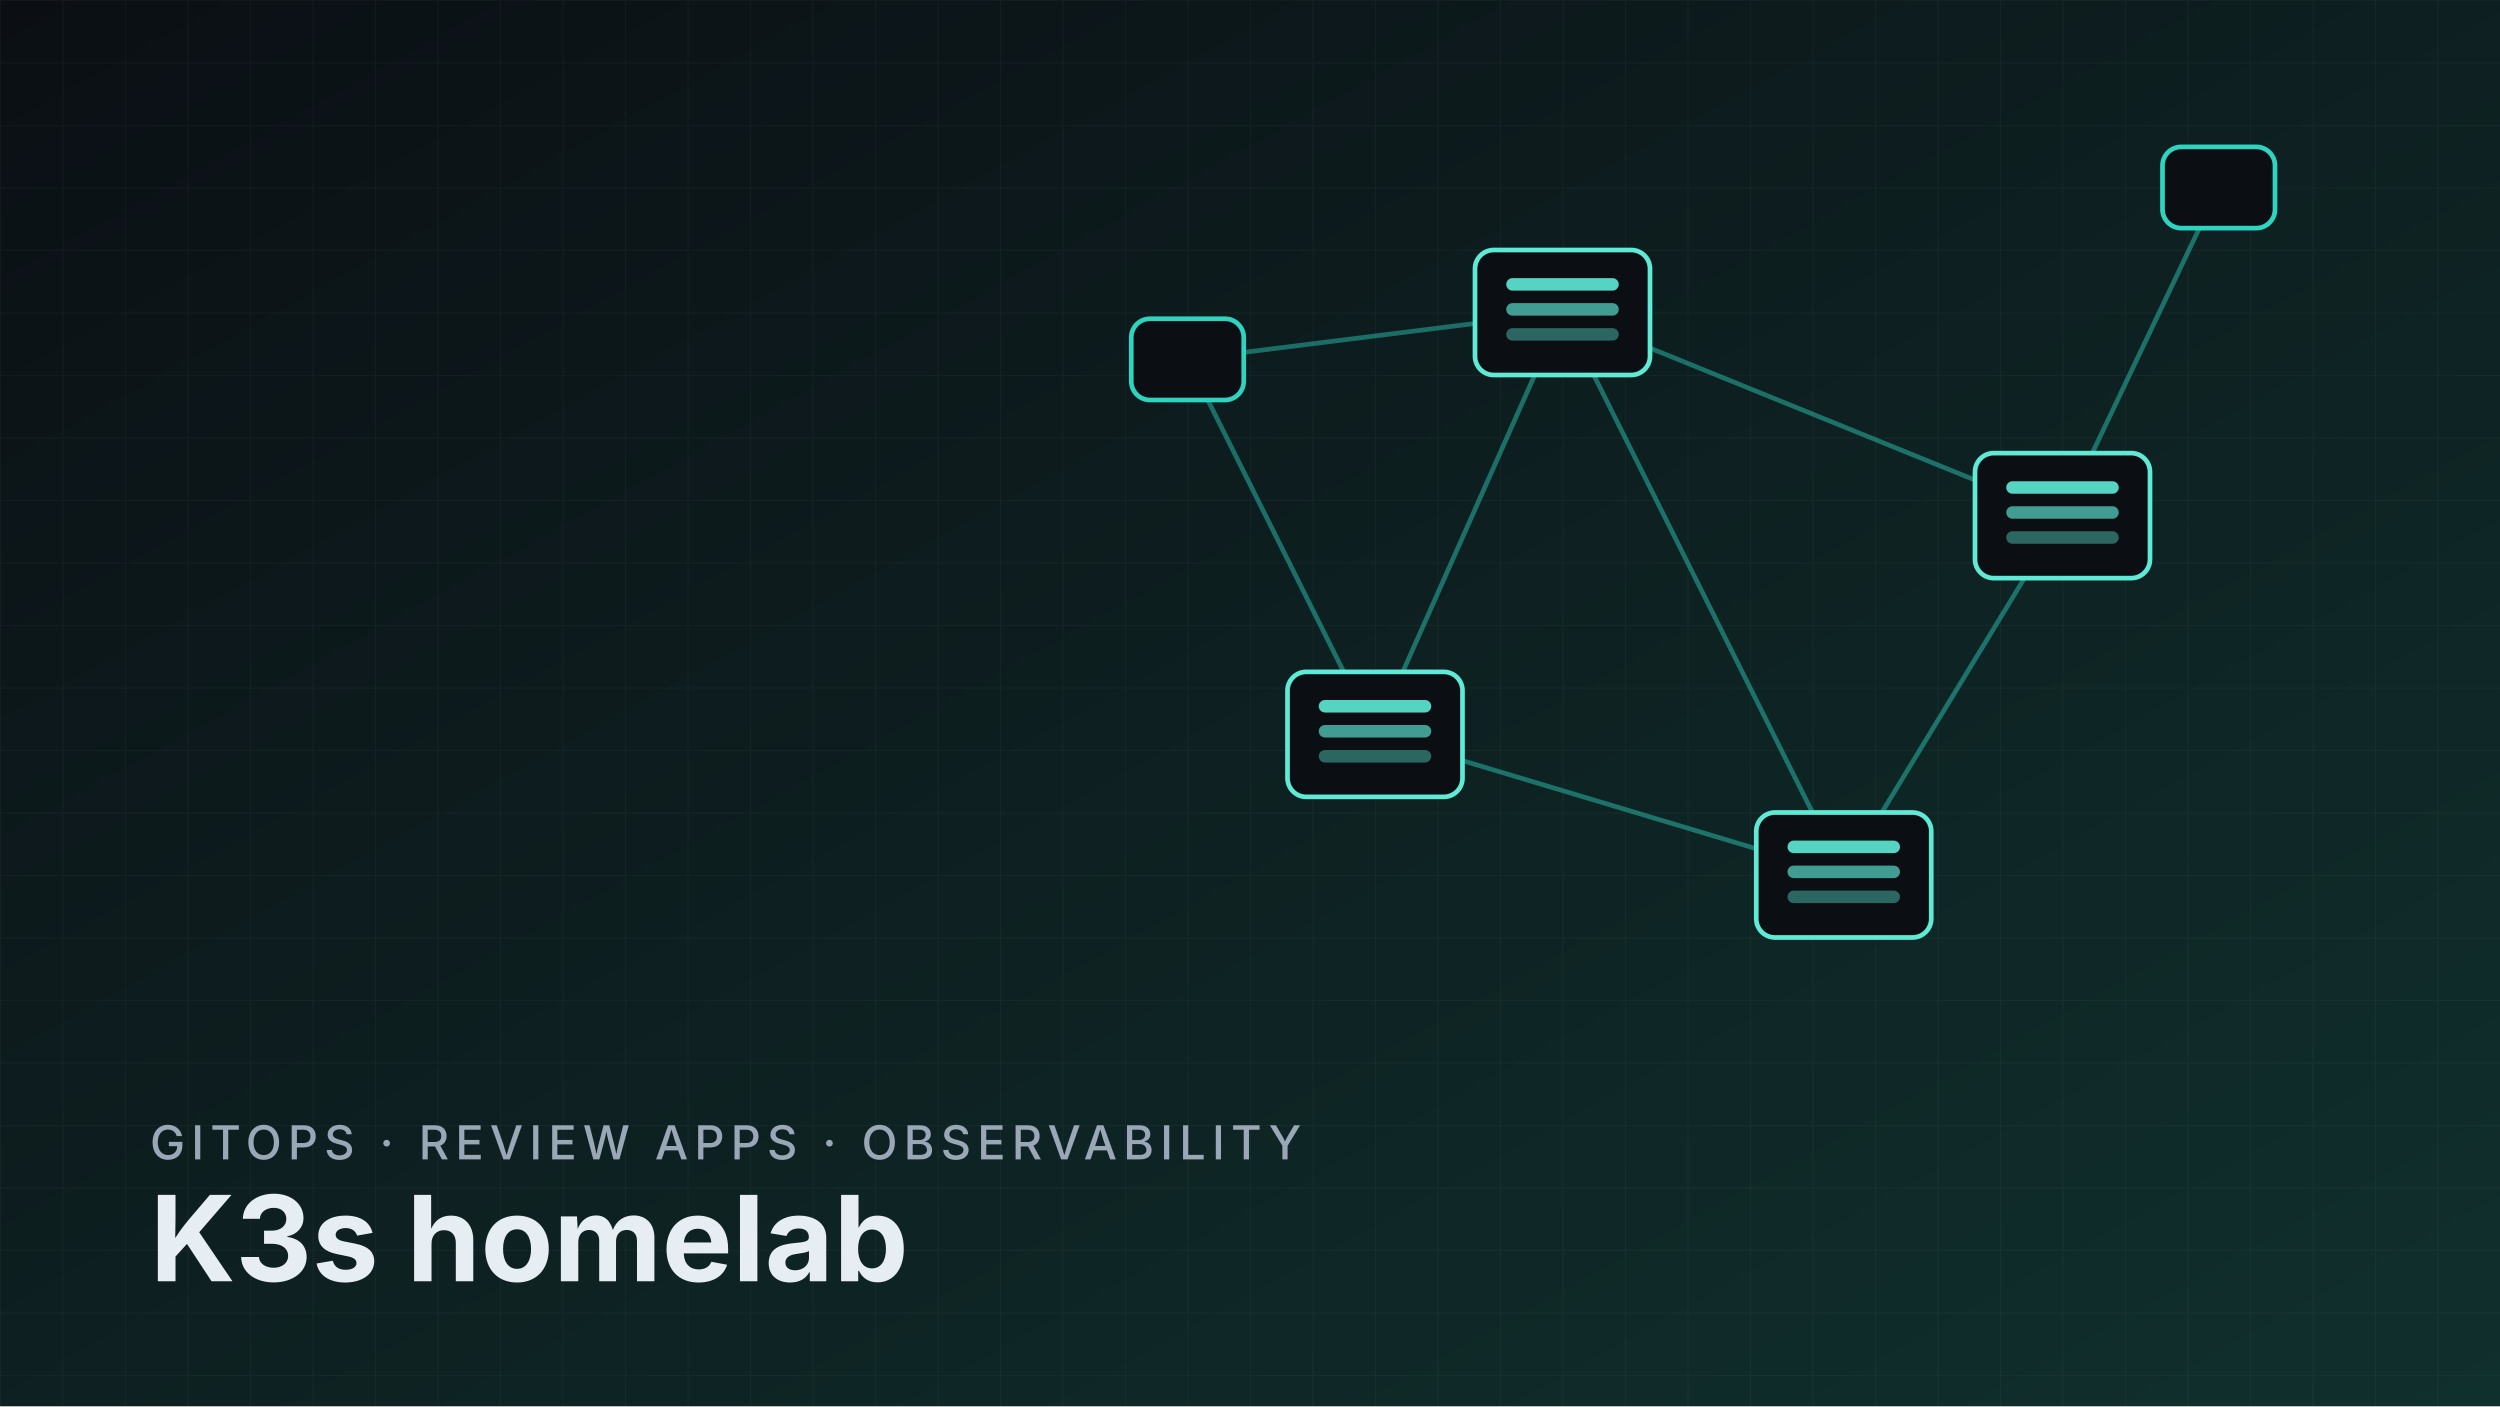
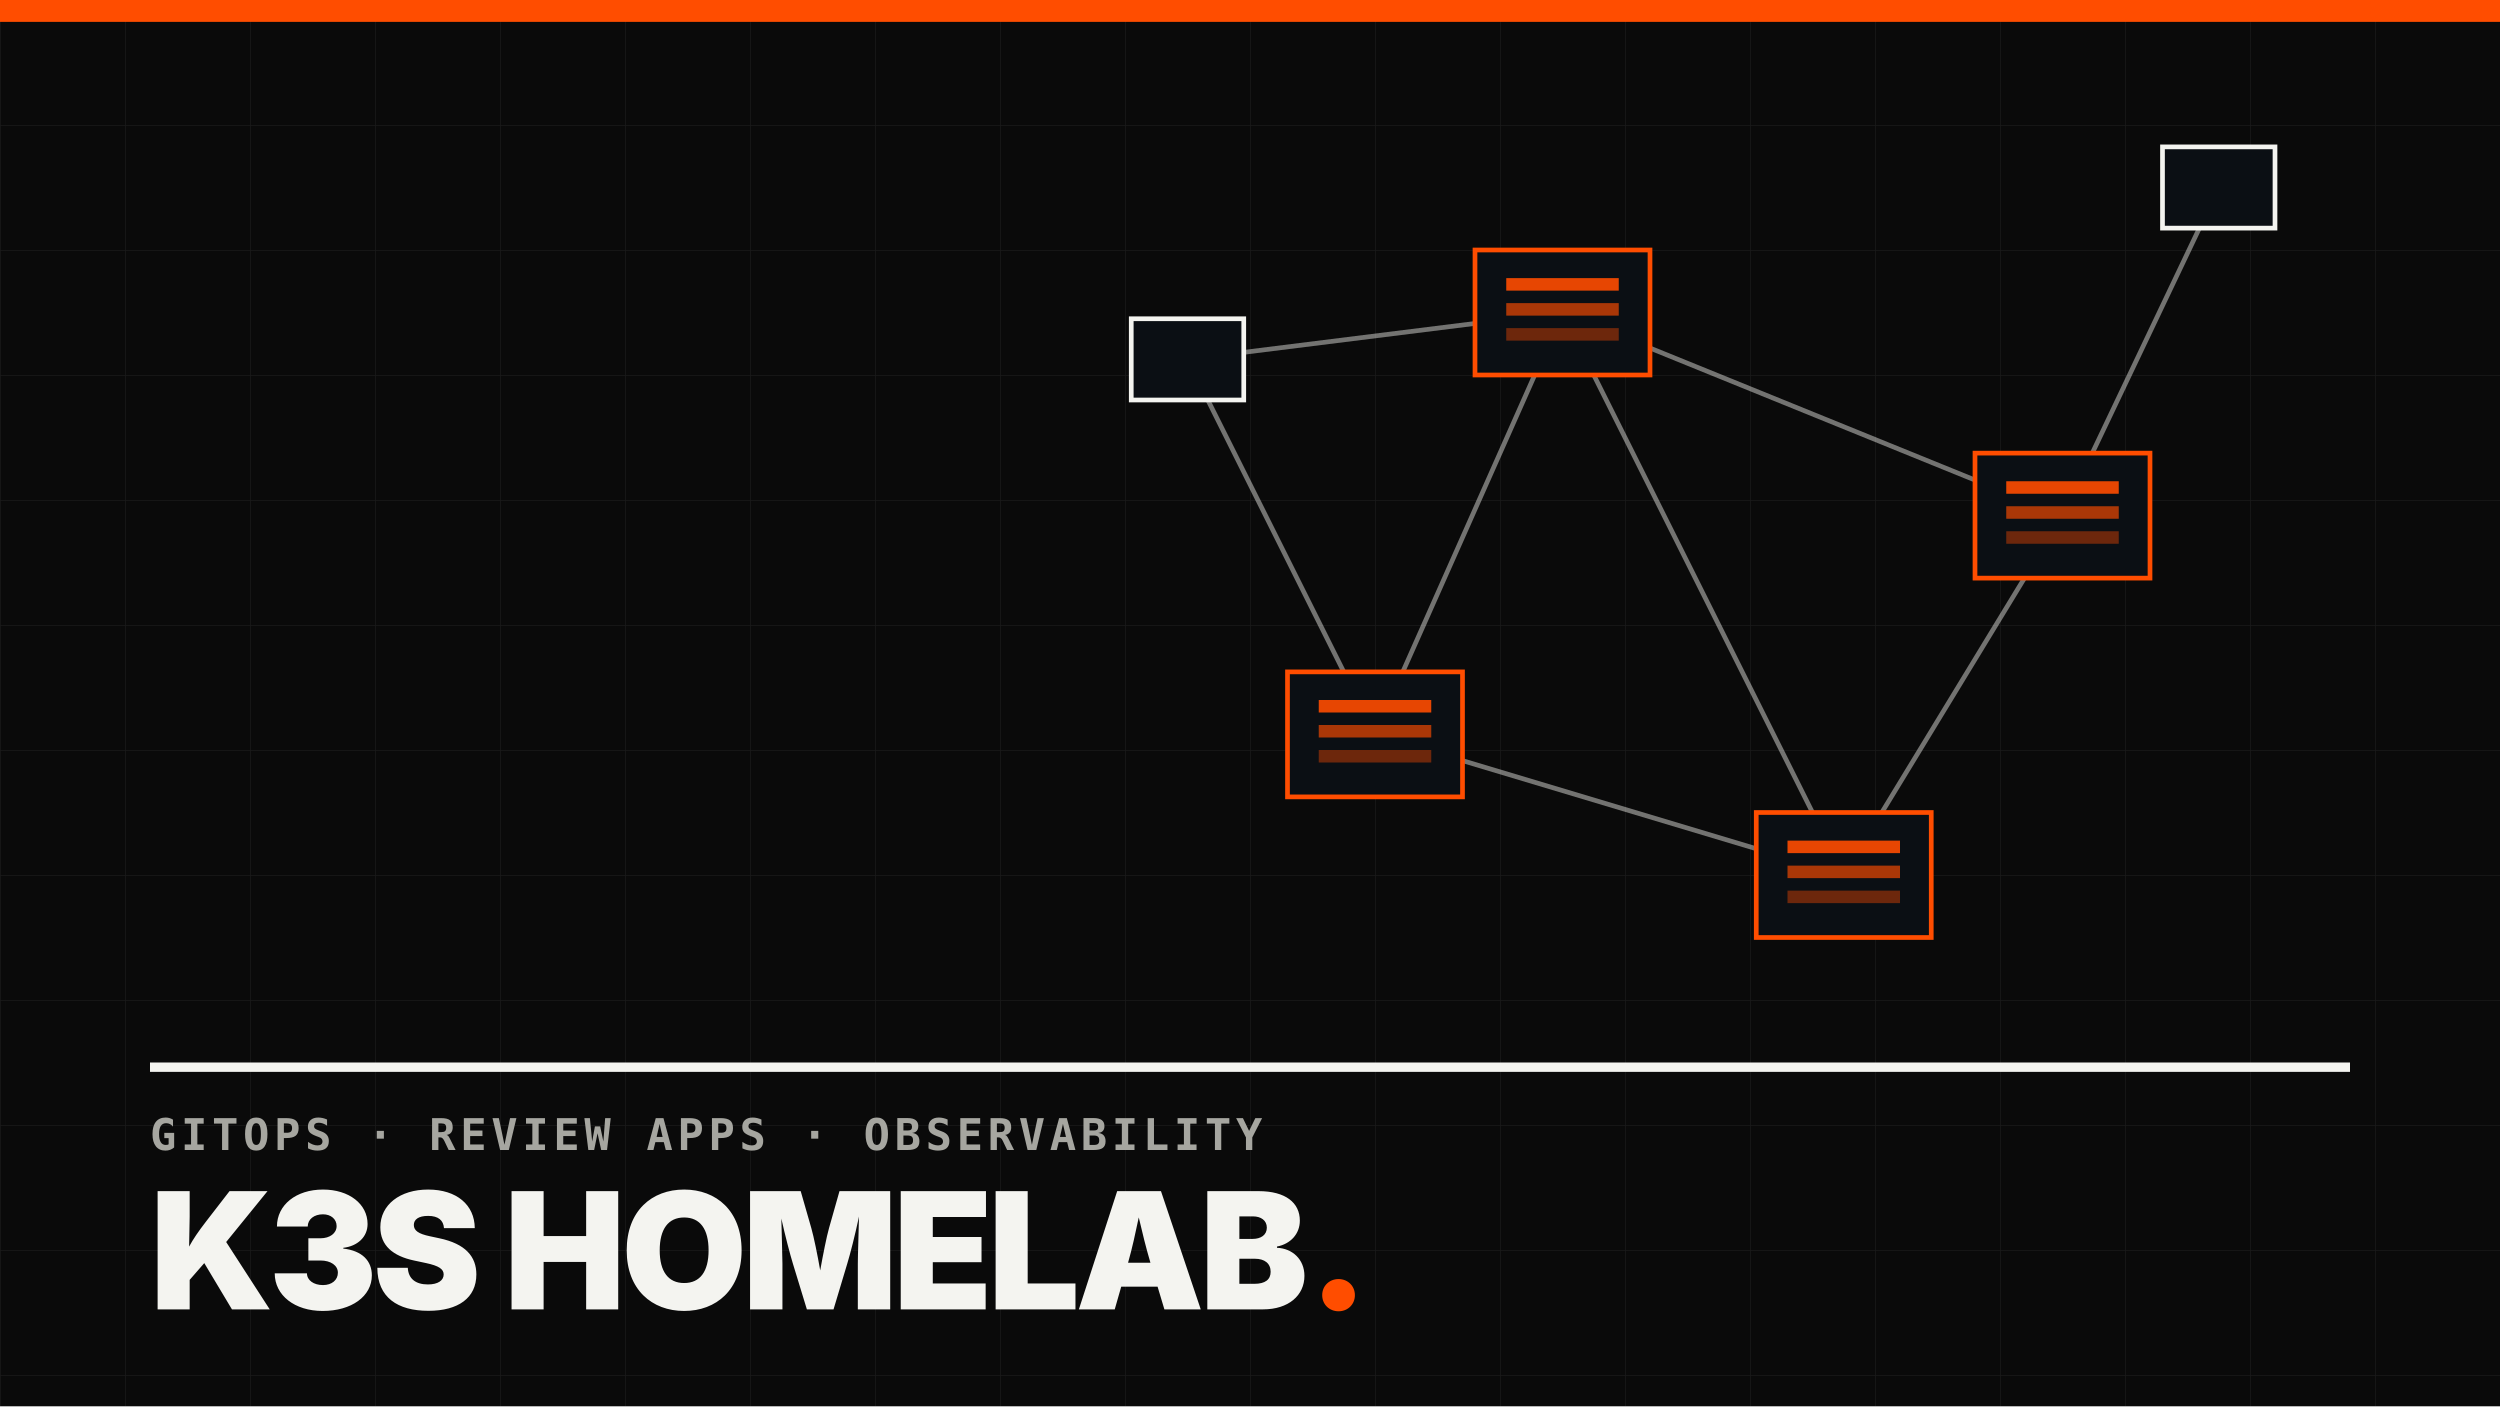
<svg xmlns="http://www.w3.org/2000/svg" viewBox="0 0 1600 900" width="1600" height="900">
  <defs>
-     <linearGradient id="bg" x1="0" y1="0" x2="1" y2="1">
-       <stop offset="0" stop-color="#0b0f14" />
-       <stop offset="1" stop-color="#10302d" />
-     </linearGradient>
-     <pattern id="grid" width="40" height="40" patternUnits="userSpaceOnUse">
-       <path d="M40 0H0V40" fill="none" stroke="#ffffff" stroke-opacity="0.04" stroke-width="1" />
+     <pattern id="grid" width="80" height="80" patternUnits="userSpaceOnUse">
+       <path d="M80 0H0V80" fill="none" stroke="#ffffff" stroke-opacity="0.07" stroke-width="1" />
    </pattern>
  </defs>
-   <rect width="1600" height="900" fill="url(#bg)" />
+   <rect width="1600" height="900" fill="#0a0a0a" />
  <rect width="1600" height="900" fill="url(#grid)" />
-   <line x1="1000" y1="200" x2="1320" y2="330" stroke="#2dd4bf" stroke-opacity="0.45" stroke-width="3" />
-   <line x1="1320" y1="330" x2="1180" y2="560" stroke="#2dd4bf" stroke-opacity="0.45" stroke-width="3" />
-   <line x1="1180" y1="560" x2="880" y2="470" stroke="#2dd4bf" stroke-opacity="0.45" stroke-width="3" />
-   <line x1="880" y1="470" x2="1000" y2="200" stroke="#2dd4bf" stroke-opacity="0.45" stroke-width="3" />
-   <line x1="1000" y1="200" x2="1180" y2="560" stroke="#2dd4bf" stroke-opacity="0.45" stroke-width="3" />
-   <line x1="1320" y1="330" x2="1420" y2="120" stroke="#2dd4bf" stroke-opacity="0.45" stroke-width="3" />
-   <line x1="1000" y1="200" x2="760" y2="230" stroke="#2dd4bf" stroke-opacity="0.45" stroke-width="3" />
-   <line x1="880" y1="470" x2="760" y2="230" stroke="#2dd4bf" stroke-opacity="0.45" stroke-width="3" />
-   <rect x="944" y="160" width="112" height="80" rx="12" fill="#0b0f14" stroke="#5eead4" stroke-width="3" />
-   <rect x="964" y="178" width="72" height="8" rx="4" fill="#5eead4" fill-opacity="0.9" />
-   <rect x="964" y="194" width="72" height="8" rx="4" fill="#5eead4" fill-opacity="0.65" />
-   <rect x="964" y="210" width="72" height="8" rx="4" fill="#5eead4" fill-opacity="0.4" />
-   <rect x="1264" y="290" width="112" height="80" rx="12" fill="#0b0f14" stroke="#5eead4" stroke-width="3" />
-   <rect x="1284" y="308" width="72" height="8" rx="4" fill="#5eead4" fill-opacity="0.9" />
-   <rect x="1284" y="324" width="72" height="8" rx="4" fill="#5eead4" fill-opacity="0.65" />
-   <rect x="1284" y="340" width="72" height="8" rx="4" fill="#5eead4" fill-opacity="0.4" />
-   <rect x="1124" y="520" width="112" height="80" rx="12" fill="#0b0f14" stroke="#5eead4" stroke-width="3" />
-   <rect x="1144" y="538" width="72" height="8" rx="4" fill="#5eead4" fill-opacity="0.9" />
-   <rect x="1144" y="554" width="72" height="8" rx="4" fill="#5eead4" fill-opacity="0.65" />
-   <rect x="1144" y="570" width="72" height="8" rx="4" fill="#5eead4" fill-opacity="0.4" />
-   <rect x="824" y="430" width="112" height="80" rx="12" fill="#0b0f14" stroke="#5eead4" stroke-width="3" />
-   <rect x="844" y="448" width="72" height="8" rx="4" fill="#5eead4" fill-opacity="0.9" />
-   <rect x="844" y="464" width="72" height="8" rx="4" fill="#5eead4" fill-opacity="0.65" />
-   <rect x="844" y="480" width="72" height="8" rx="4" fill="#5eead4" fill-opacity="0.4" />
-   <rect x="1384" y="94" width="72" height="52" rx="12" fill="#0b0f14" stroke="#2dd4bf" stroke-width="3" />
-   <rect x="724" y="204" width="72" height="52" rx="12" fill="#0b0f14" stroke="#2dd4bf" stroke-width="3" />
-   <text x="96" y="742" font-family="Inter, 'Segoe UI', Arial, sans-serif" font-size="30" font-weight="500" fill="#9aa7b6" letter-spacing="4">GITOPS · REVIEW APPS · OBSERVABILITY</text>
-   <text x="96" y="820" font-family="Inter, 'Segoe UI', Arial, sans-serif" font-size="76" font-weight="700" fill="#e6edf3">K3s homelab</text>
+   <rect x="0" y="0" width="1600" height="14" fill="#ff4d00" />
+   <line x1="1000" y1="200" x2="1320" y2="330" stroke="#f4f4f0" stroke-opacity="0.45" stroke-width="3" />
+   <line x1="1320" y1="330" x2="1180" y2="560" stroke="#f4f4f0" stroke-opacity="0.45" stroke-width="3" />
+   <line x1="1180" y1="560" x2="880" y2="470" stroke="#f4f4f0" stroke-opacity="0.45" stroke-width="3" />
+   <line x1="880" y1="470" x2="1000" y2="200" stroke="#f4f4f0" stroke-opacity="0.45" stroke-width="3" />
+   <line x1="1000" y1="200" x2="1180" y2="560" stroke="#f4f4f0" stroke-opacity="0.45" stroke-width="3" />
+   <line x1="1320" y1="330" x2="1420" y2="120" stroke="#f4f4f0" stroke-opacity="0.45" stroke-width="3" />
+   <line x1="1000" y1="200" x2="760" y2="230" stroke="#f4f4f0" stroke-opacity="0.45" stroke-width="3" />
+   <line x1="880" y1="470" x2="760" y2="230" stroke="#f4f4f0" stroke-opacity="0.45" stroke-width="3" />
+   <rect x="944" y="160" width="112" height="80" fill="#0b0f14" stroke="#ff4d00" stroke-width="3" />
+   <rect x="964" y="178" width="72" height="8" fill="#ff4d00" fill-opacity="0.9" />
+   <rect x="964" y="194" width="72" height="8" fill="#ff4d00" fill-opacity="0.65" />
+   <rect x="964" y="210" width="72" height="8" fill="#ff4d00" fill-opacity="0.4" />
+   <rect x="1264" y="290" width="112" height="80" fill="#0b0f14" stroke="#ff4d00" stroke-width="3" />
+   <rect x="1284" y="308" width="72" height="8" fill="#ff4d00" fill-opacity="0.9" />
+   <rect x="1284" y="324" width="72" height="8" fill="#ff4d00" fill-opacity="0.65" />
+   <rect x="1284" y="340" width="72" height="8" fill="#ff4d00" fill-opacity="0.4" />
+   <rect x="1124" y="520" width="112" height="80" fill="#0b0f14" stroke="#ff4d00" stroke-width="3" />
+   <rect x="1144" y="538" width="72" height="8" fill="#ff4d00" fill-opacity="0.9" />
+   <rect x="1144" y="554" width="72" height="8" fill="#ff4d00" fill-opacity="0.65" />
+   <rect x="1144" y="570" width="72" height="8" fill="#ff4d00" fill-opacity="0.4" />
+   <rect x="824" y="430" width="112" height="80" fill="#0b0f14" stroke="#ff4d00" stroke-width="3" />
+   <rect x="844" y="448" width="72" height="8" fill="#ff4d00" fill-opacity="0.9" />
+   <rect x="844" y="464" width="72" height="8" fill="#ff4d00" fill-opacity="0.65" />
+   <rect x="844" y="480" width="72" height="8" fill="#ff4d00" fill-opacity="0.4" />
+   <rect x="1384" y="94" width="72" height="52" fill="#0b0f14" stroke="#f4f4f0" stroke-width="3" />
+   <rect x="724" y="204" width="72" height="52" fill="#0b0f14" stroke="#f4f4f0" stroke-width="3" />
+   <rect x="96" y="680" width="1408" height="6" fill="#f4f4f0" />
+   <text x="96" y="736" font-family="'JetBrains Mono', Consolas, monospace" font-size="28" font-weight="700" fill="#a6a6a0" letter-spacing="3">GITOPS · REVIEW APPS · OBSERVABILITY</text>
+   <text x="96" y="838" font-family="'Inter Tight', Inter, 'Arial Black', Arial, sans-serif" font-size="104" font-weight="900" fill="#f4f4f0" letter-spacing="-3">K3S HOMELAB<tspan fill="#ff4d00">.</tspan>
+   </text>
</svg>
